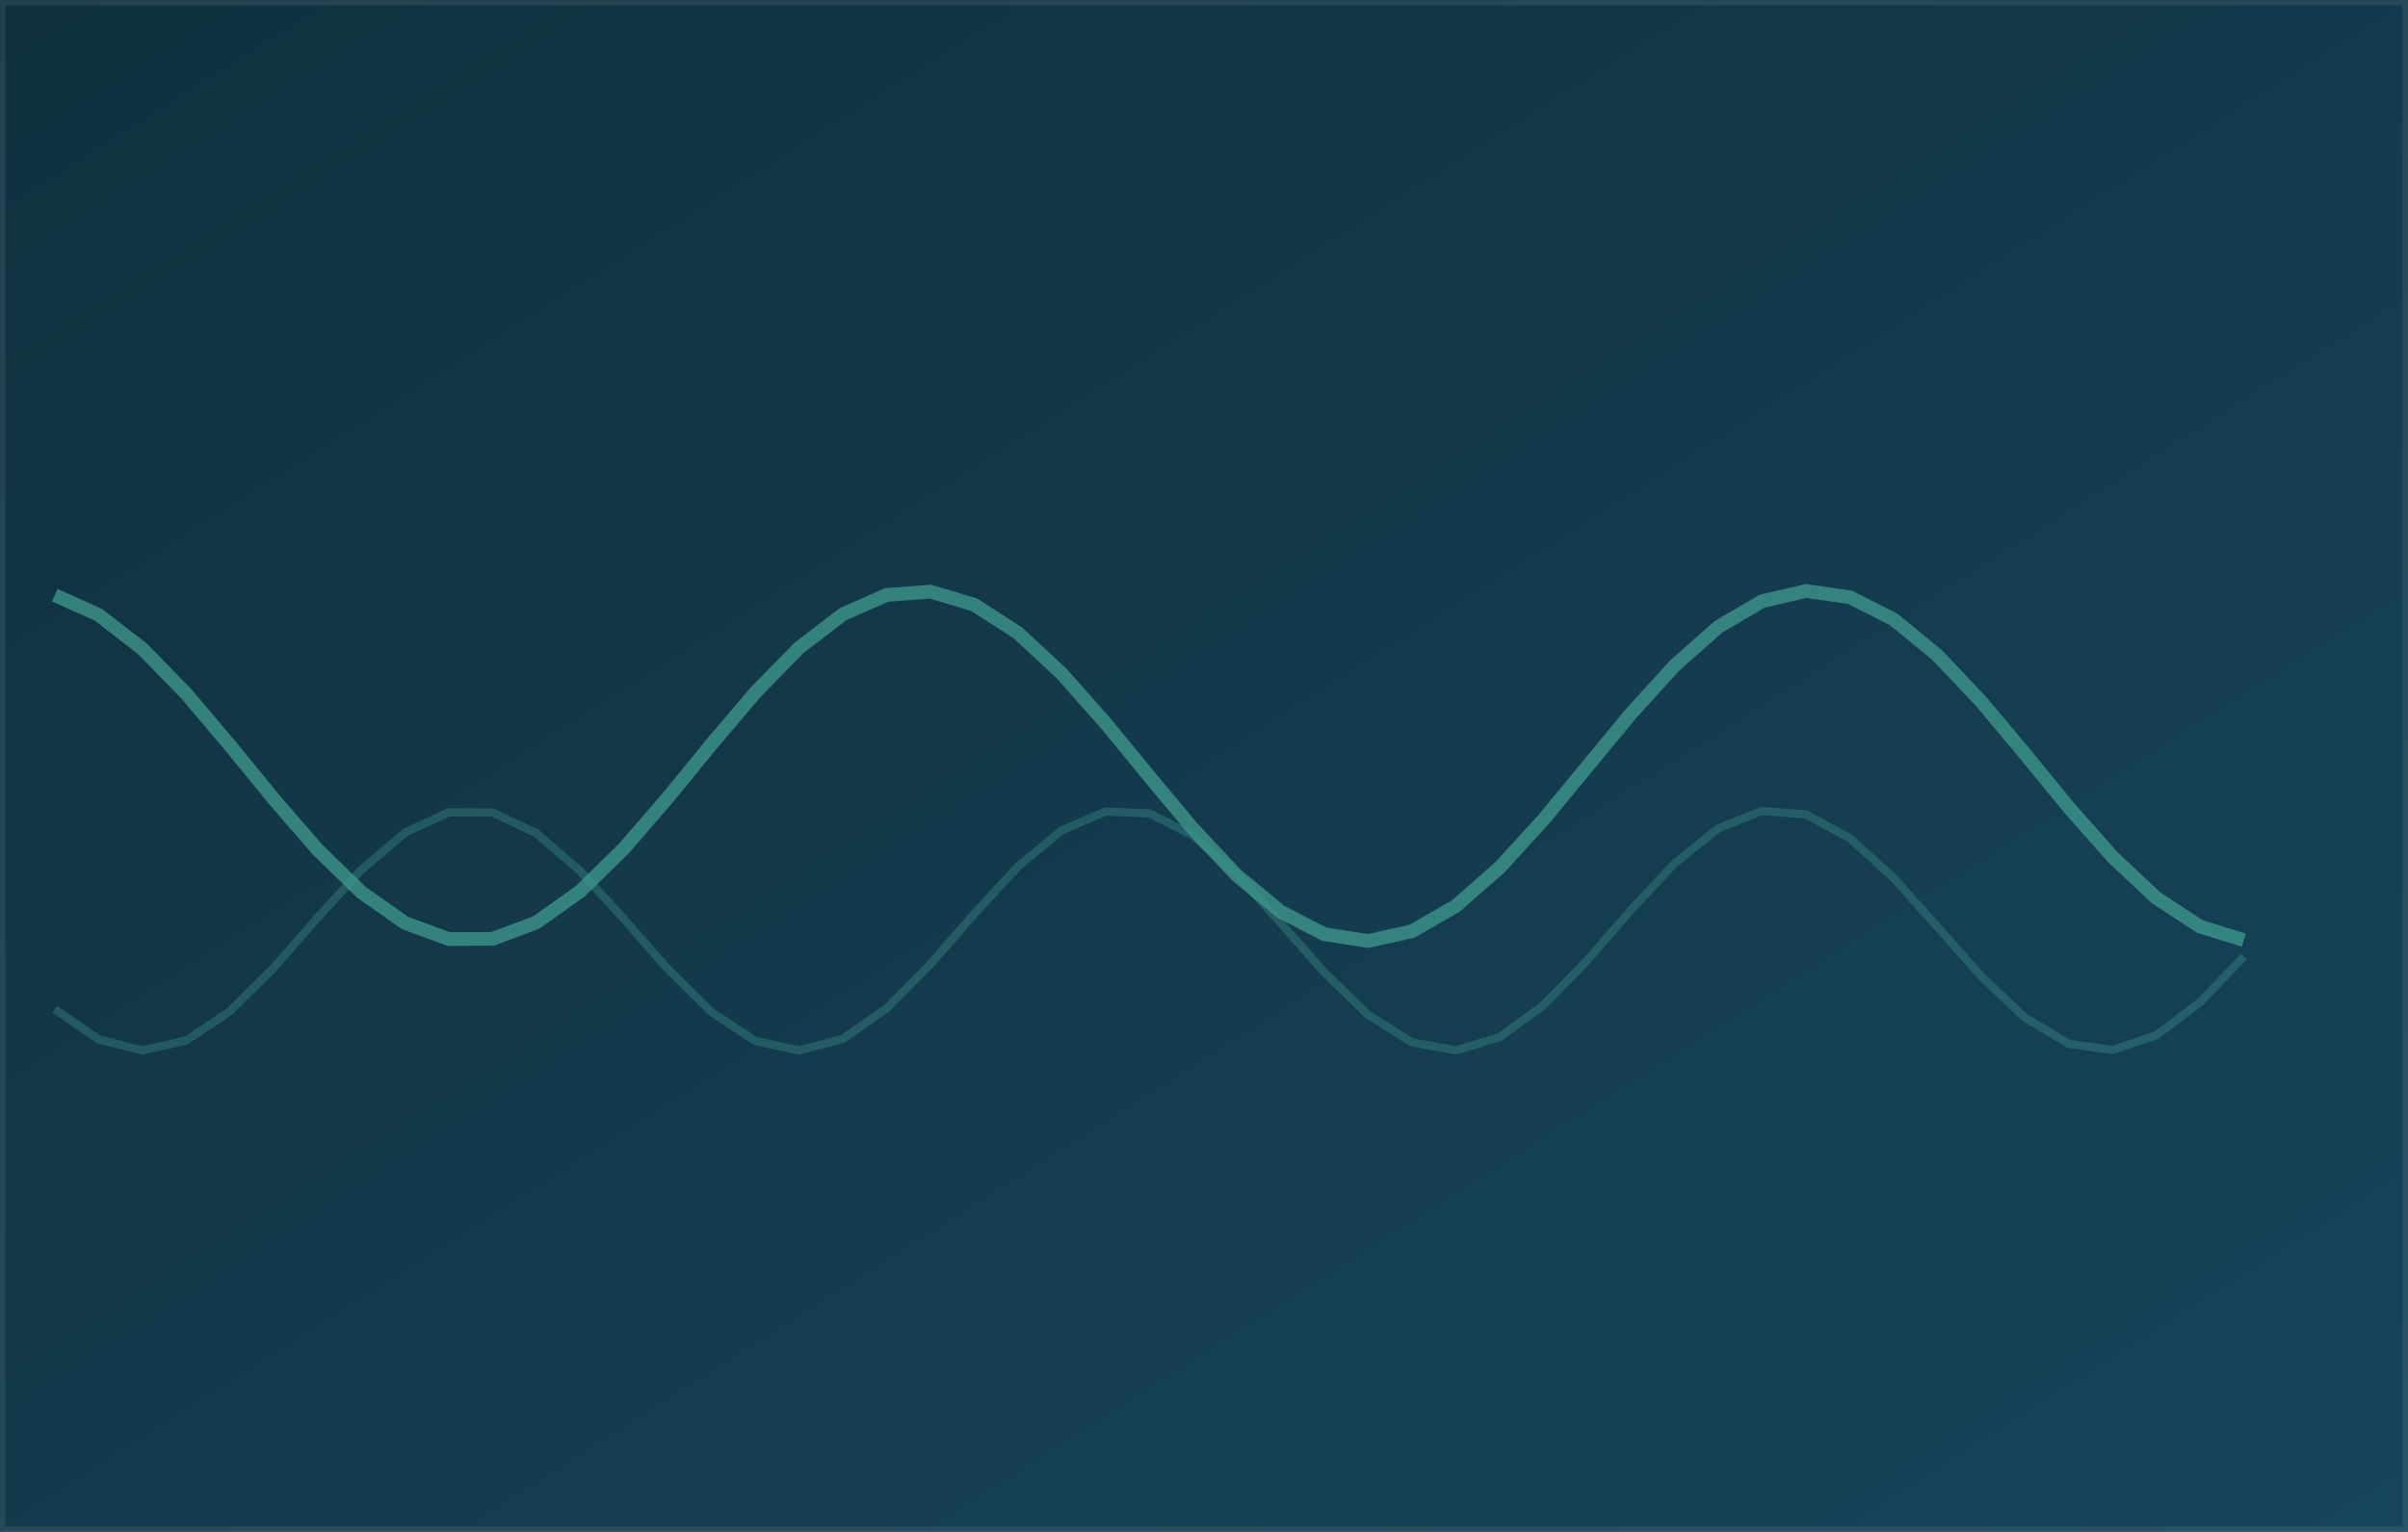
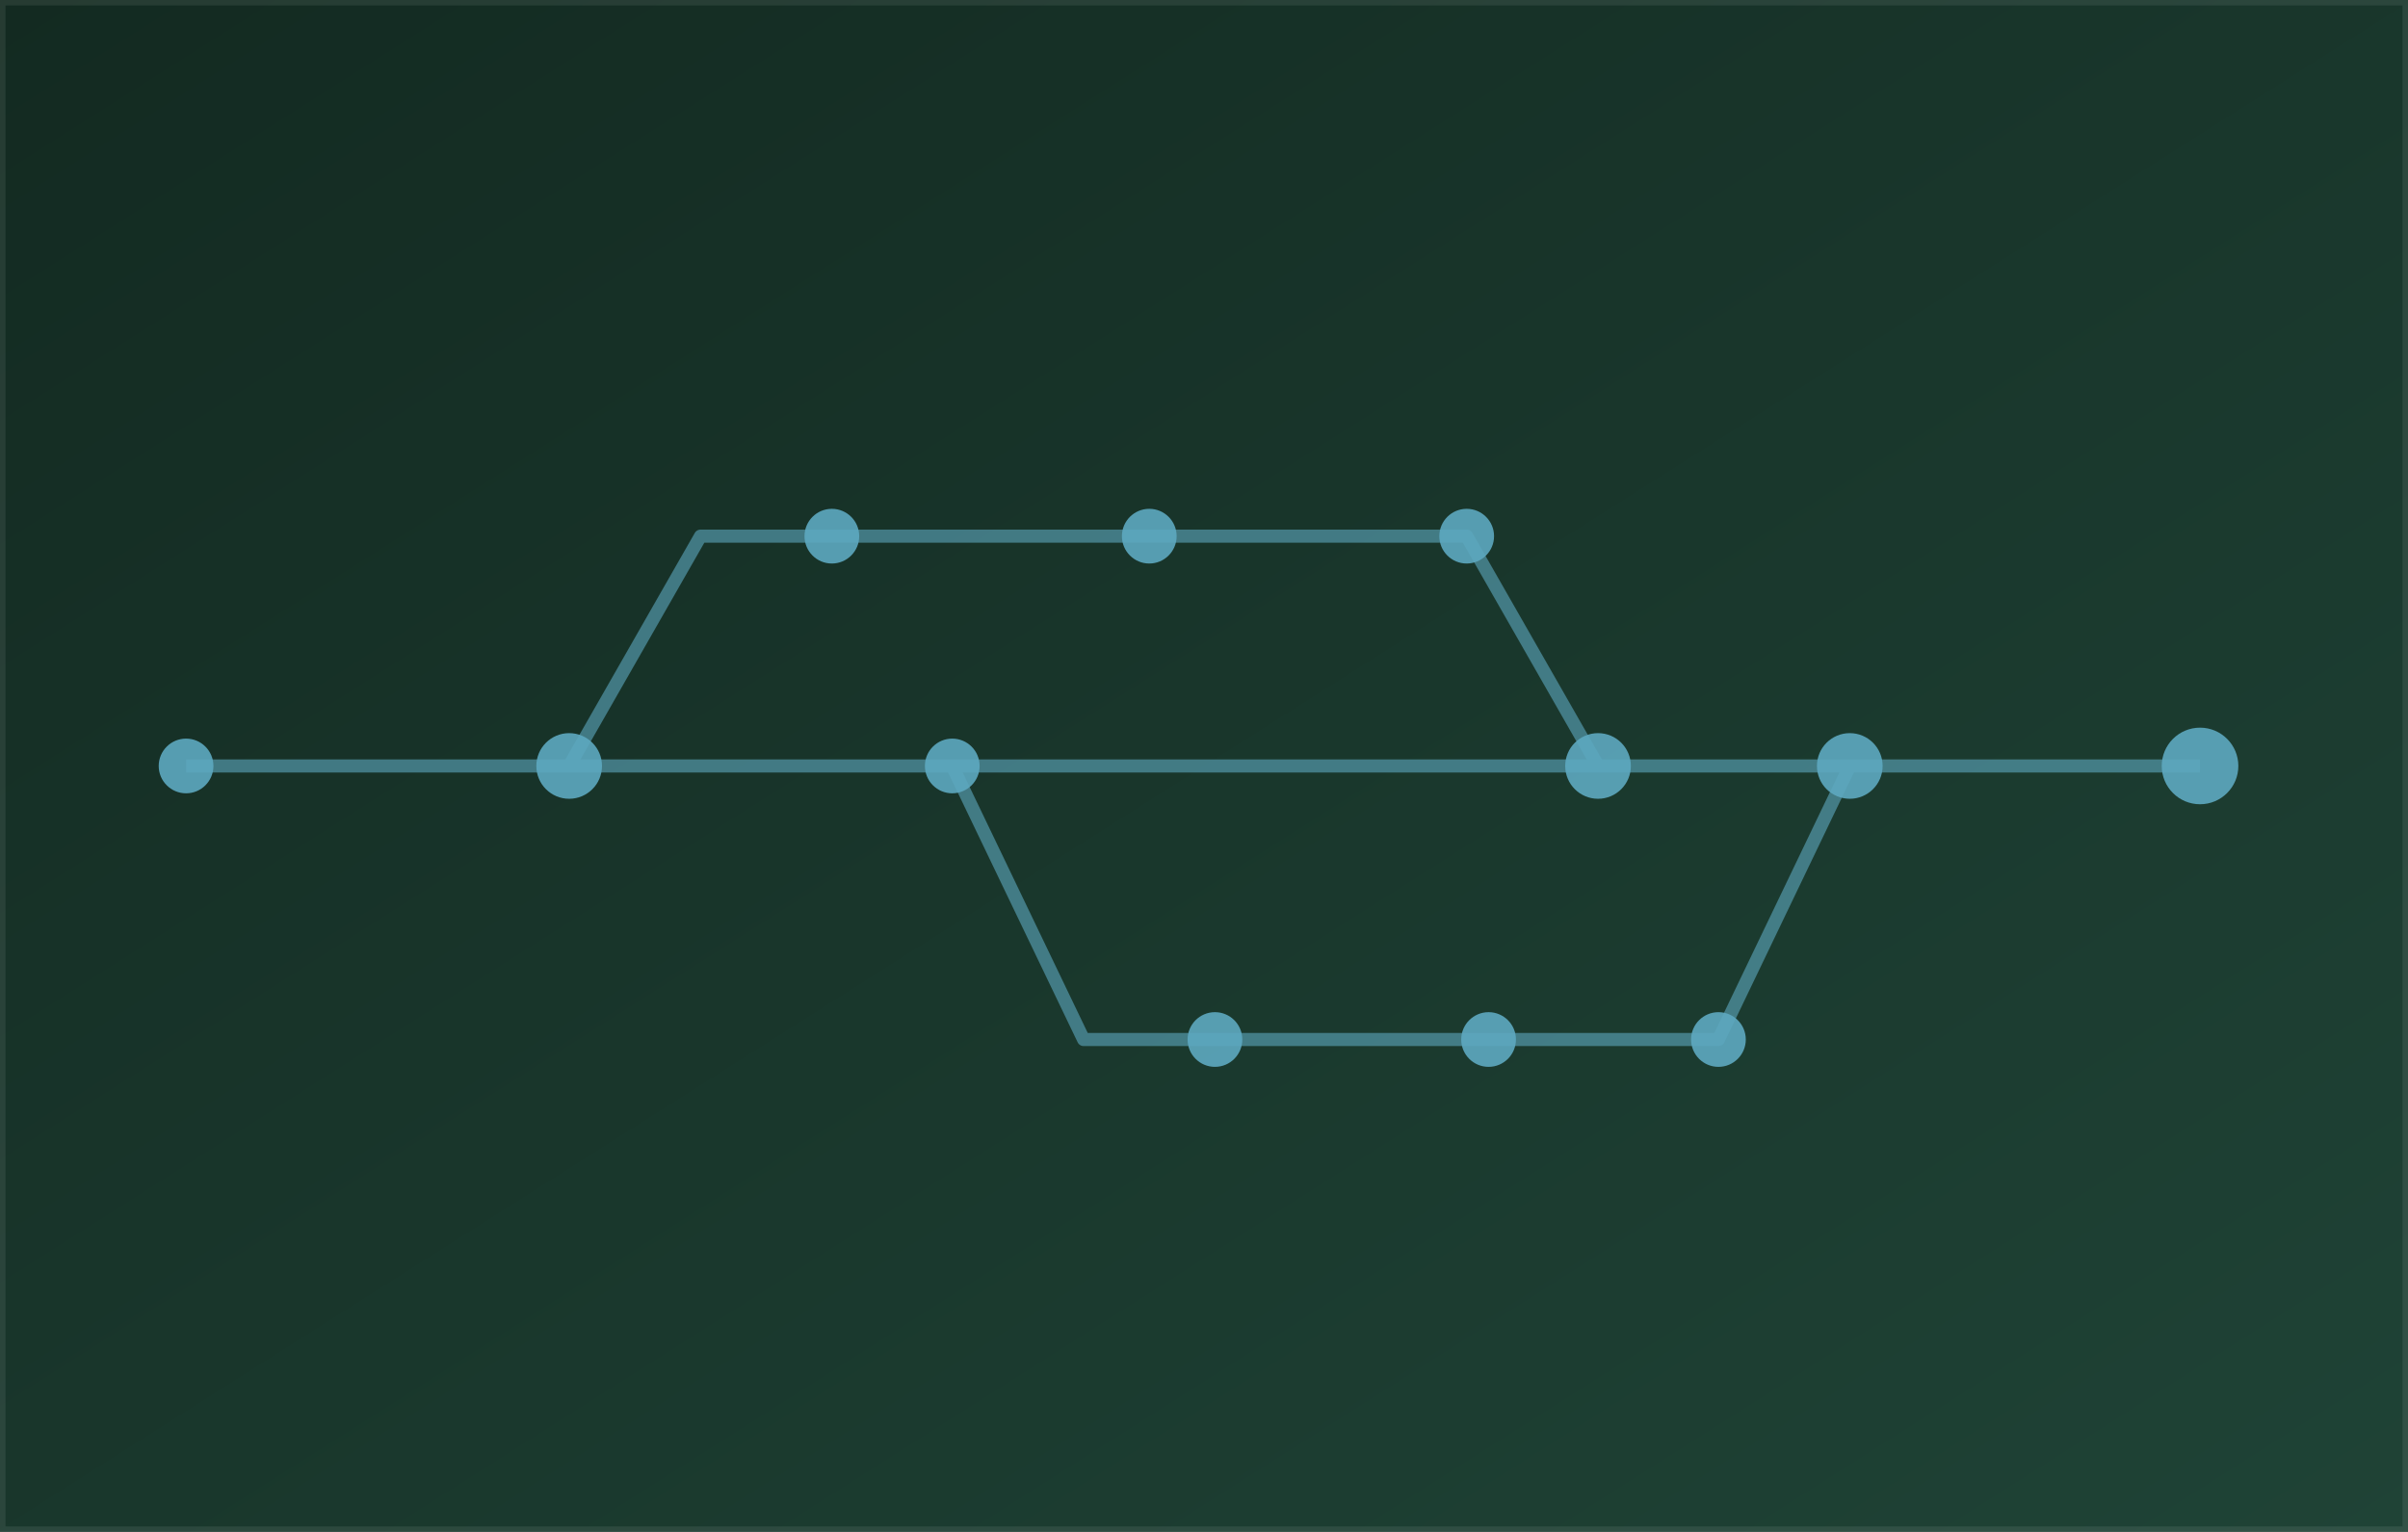
<svg xmlns="http://www.w3.org/2000/svg" viewBox="0 0 440 280" role="img" aria-label="Information Technology" preserveAspectRatio="xMidYMid slice">
  <defs>
    <linearGradient id="g" x1="0" y1="0" x2="1" y2="1">
-       <stop offset="0%" stop-color="#10303F" />
-       <stop offset="100%" stop-color="#17455A" />
+       <stop offset="0%" stop-color="#132A21" />
+       <stop offset="100%" stop-color="#1F4336" />
    </linearGradient>
+     <clipPath id="c">
+       <rect width="440" height="280" />
+     </clipPath>
  </defs>
  <rect width="440" height="280" fill="url(#g)" />
-   <g>
-     <polyline points="10,108.782 18,112.379 26,118.569 34,126.773 42,136.219 50,146.02 58,155.256 66,163.059 74,168.695 82,171.637 90,171.607 98,168.608 106,162.922 114,155.083 122,145.827 130,136.024 138,126.594 146,118.424 154,112.28 162,108.74 170,108.136 178,110.525 186,115.683 194,123.125 202,132.152 210,141.916 218,151.5 226,160.004 234,166.629 242,170.753 250,171.988 258,170.218 266,165.61 274,158.597 282,149.836 290,140.152 298,130.454 306,121.652 314,114.573 322,109.883 330,108.022 338,109.164 346,113.203 354,119.759 362,128.216 370,137.78 378,147.553 386,156.616 394,164.118 402,169.355 410,171.834" stroke="#3F9B8E" stroke-width="2.5" fill="none" opacity=".75" />
-     <polyline points="10,184.45 18,189.968 26,191.998 34,190.186 42,184.847 50,176.915 58,167.775 66,159.023 74,152.189 82,148.467 90,148.505 98,152.299 106,159.184 114,167.959 122,177.09 130,184.983 138,190.259 146,191.995 154,189.89 162,184.31 170,176.231 178,167.063 186,158.408 194,151.778 202,148.331 210,148.669 218,152.734 226,159.814 234,168.674 242,177.765 250,185.5 258,190.528 266,191.969 274,189.573 282,183.758 290,175.539 298,166.353 306,157.804 314,151.386 322,148.219 330,148.856 338,153.188 346,160.455 354,169.391 362,178.432 370,186.001 378,190.775 386,191.919 394,189.235 402,183.191 410,174.842" stroke="#3F9B8E" stroke-width="1.5" fill="none" opacity=".35" />
+   <g clip-path="url(#c)">
+     <g stroke="#5DA8C0" fill="none" stroke-width="2.4" opacity=".6" stroke-linejoin="round">
+       <path d="M34 140 H402" />
+       <path d="M104 140 L128 98 H268 L292 140" />
+       <path d="M174 140 L198 190 H314 L338 140" />
+     </g>
+     <g fill="#5DA8C0">
+       <circle cx="34" cy="140" r="5" opacity=".9" />
+       <circle cx="104" cy="140" r="6" opacity=".9" />
+       <circle cx="174" cy="140" r="5" opacity=".9" />
+       <circle cx="292" cy="140" r="6" opacity=".9" />
+       <circle cx="338" cy="140" r="6" opacity=".9" />
+       <circle cx="402" cy="140" r="7" opacity=".9" />
+       <circle cx="152" cy="98" r="5" opacity=".9" />
+       <circle cx="210" cy="98" r="5" opacity=".9" />
+       <circle cx="268" cy="98" r="5" opacity=".9" />
+       <circle cx="222" cy="190" r="5" opacity=".9" />
+       <circle cx="272" cy="190" r="5" opacity=".9" />
+       <circle cx="314" cy="190" r="5" opacity=".9" />
+     </g>
  </g>
-   <rect width="440" height="280" fill="none" stroke="rgba(255,255,255,.08)" stroke-width="2" />
+   <rect width="440" height="280" fill="none" stroke="#FFFFFF" stroke-opacity=".08" stroke-width="2" />
</svg>
